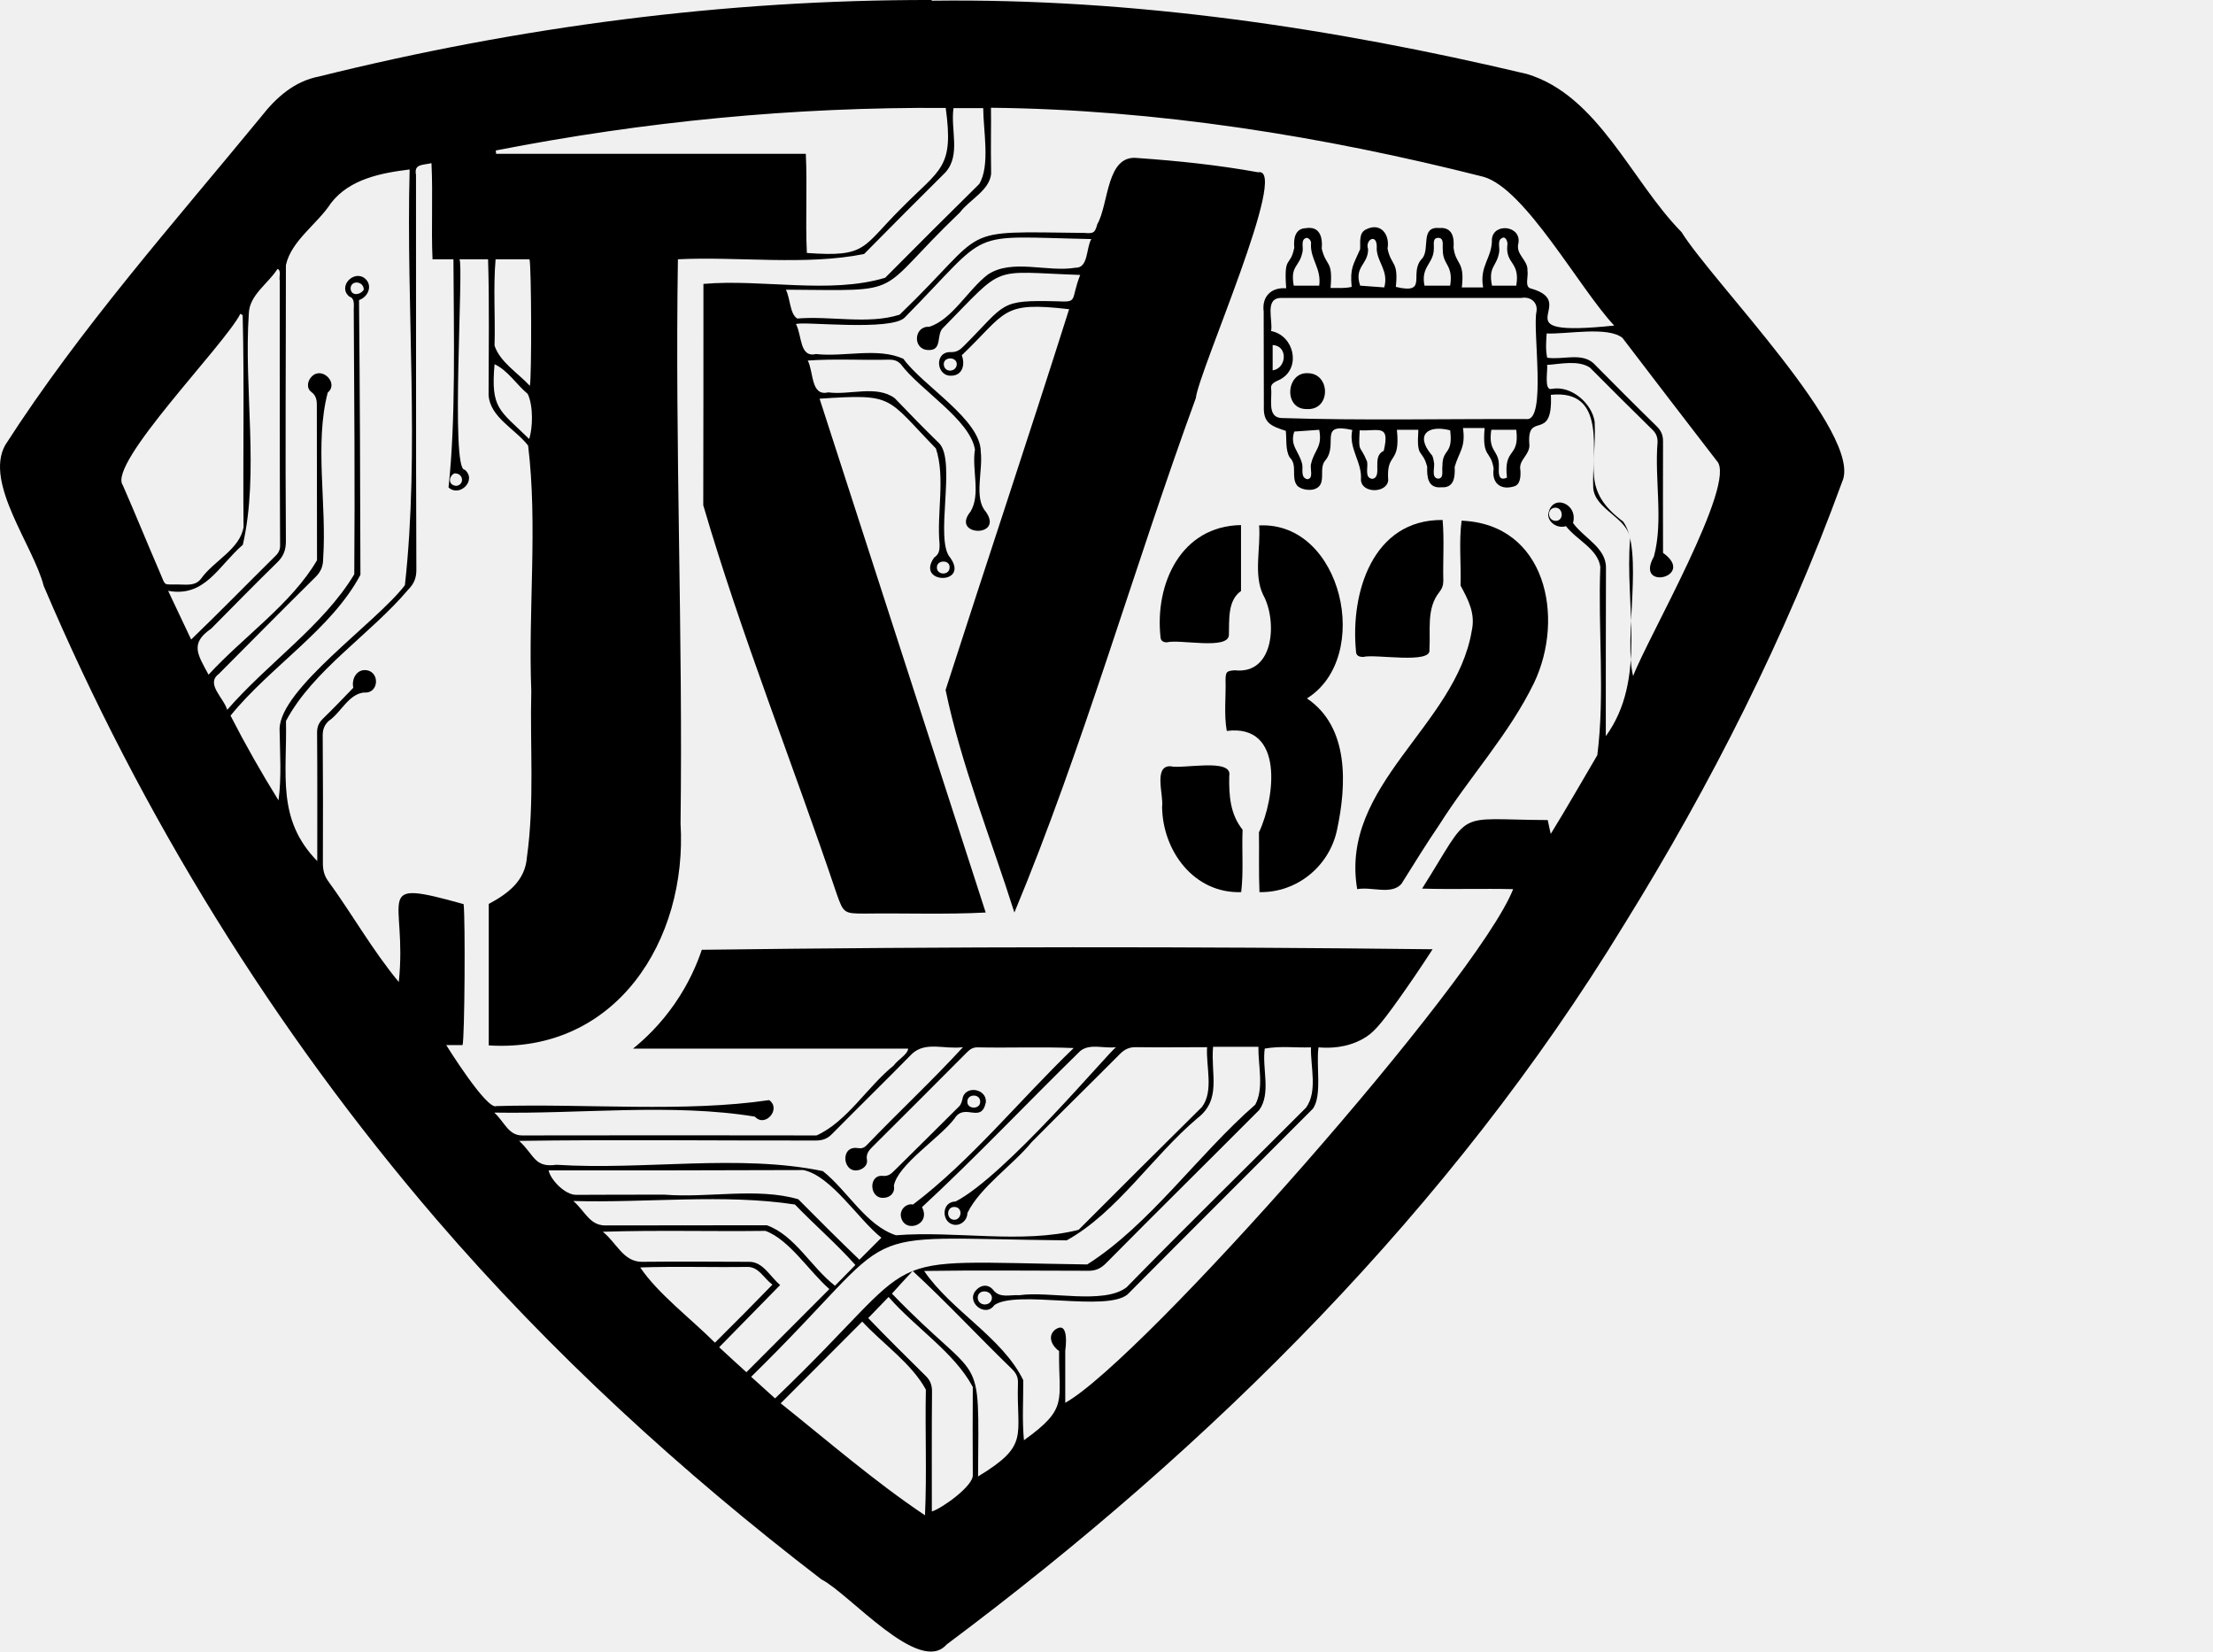
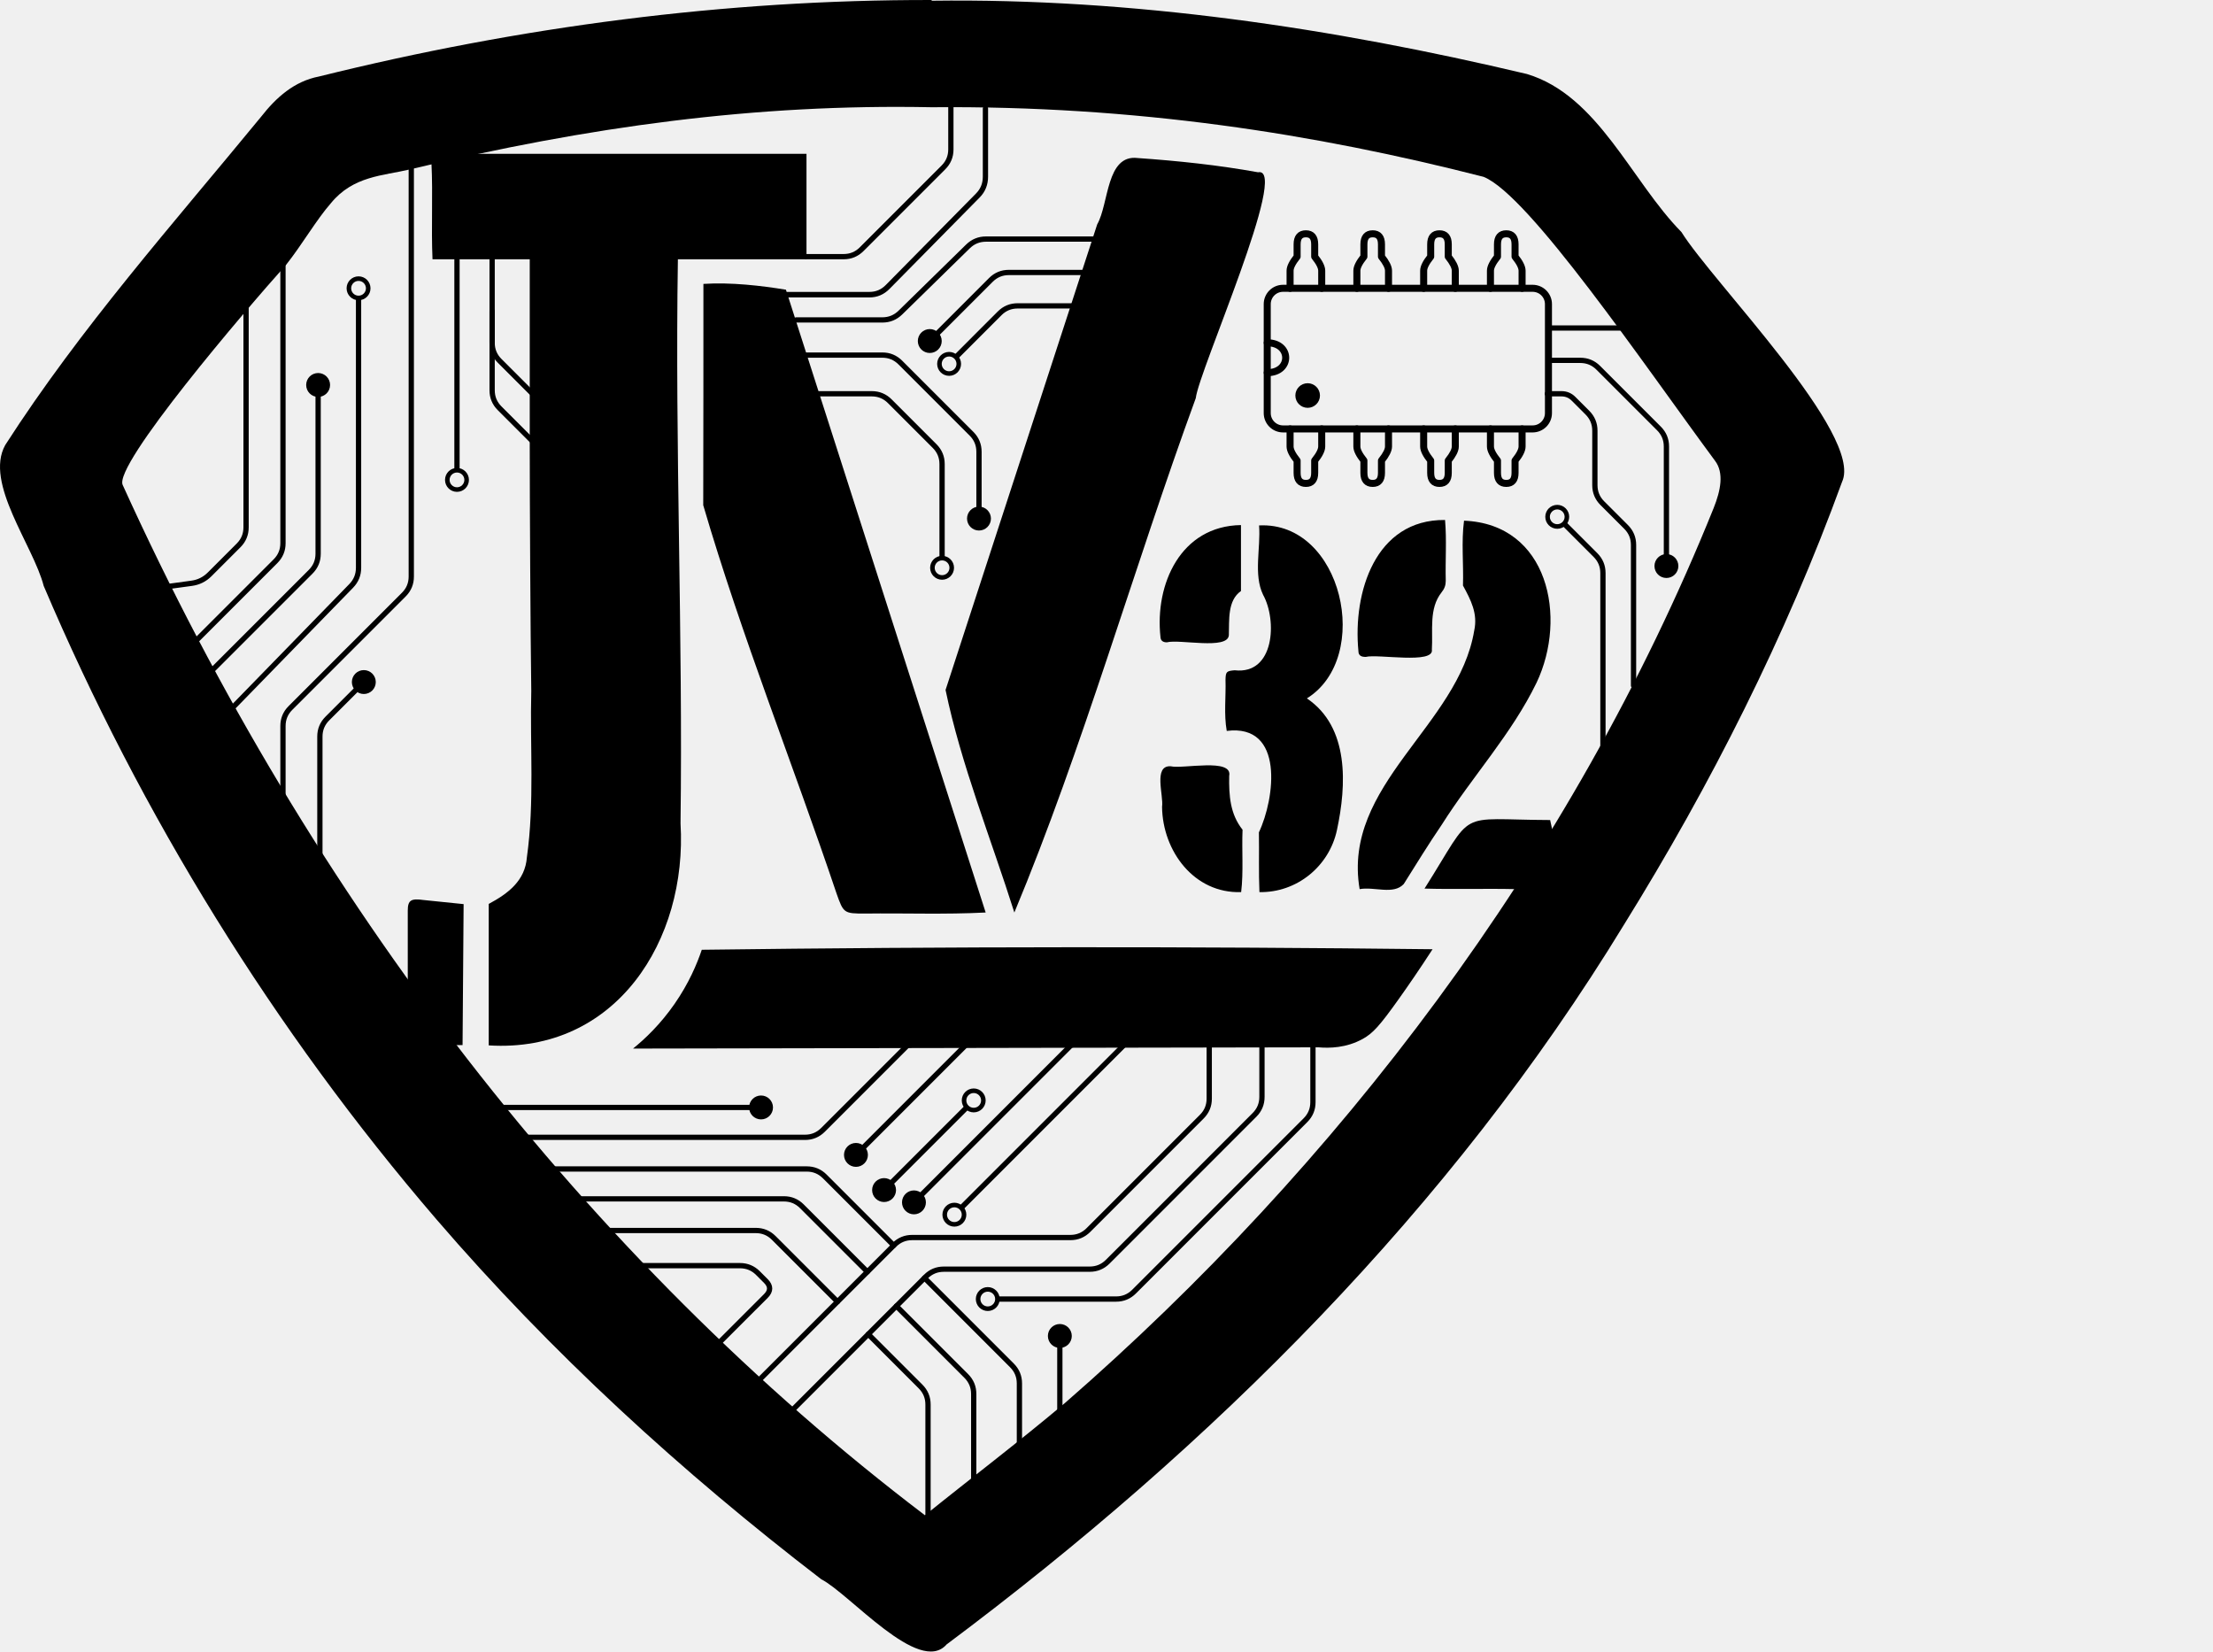
- <svg xmlns="http://www.w3.org/2000/svg" id="Layer 1" data-name="Layer 1" viewBox="0 0 1259.06 939.51">
-   <path id="path1" d="m530.06.4c114.3-1.5,227.8,15.4,338.7,41.7,40.6,12.2,59.4,61,87.9,89.9,17.7,28.5,103.8,115.4,91.4,142.1-32.1,88.1-74.6,172.2-124,251.8-98.6,161.7-234.4,296.7-385.5,409.6-15.6,17.8-55.2-28.9-71.3-37.1-79.5-61-153.6-128.8-219-204.8-92.4-107.5-167.9-229.8-223.4-360.3-5.9-23-33.9-58.5-21.9-80.1,42.8-66.6,95.5-125.8,145.6-186.8,8.6-11,18.9-20.2,33-22.9C295.56,15.2,412.46-.2,530.06,0v.4h0Zm-130.8,539.9c70.24-.92,140.48-1.4,210.73-1.44,68.36-.04,136.72.34,205.07,1.14-7.36,11.36-13.89,20.82-19,28-11.19,15.74-14.97,19.81-20.7,23-9.39,5.22-19.11,5.33-25.2,4.8-1.5,9.8,2.2,27.7-3.3,35-35.1,35.2-70.4,70.3-105.4,105.6-12.3,10-63-2.8-75.7,6-5.3,7.6-16.8-2.1-10.2-8.7,2.8-3,6.9-3.2,9.6.2,3.8,4.8,9.6,2.5,14.7,2.9,17.2-2.5,48.1,5.5,61.1-4.5,33.6-34.4,68.1-68.1,102.1-102.2,6.7-9.3,2.5-23.2,2.8-34.3-9.2.3-17.1-.9-26.3.7-1.6,11.4,3.7,25.3-3.1,34.9-29,29.1-58.3,58-87.2,87.2-3,3-5.8,4.3-10,4.3-31.1,0-62.3-.4-93.5.1,15.8,23,44.4,37.7,56.4,62.1.1,11.6-.7,22.6.4,34.2,25.7-18.4,19.6-22.1,20-50.7-4-2.9-6.8-8.3-2.4-12.1,8.7-6.2,5.9,11.9,5.9,11.9v29.6c43.55-24.2,234.57-240.5,254.83-292.2-17.04-.4-34.07.2-51.81-.3,29.23-46.2,16.83-39.2,71.47-39,.6,2.6,1.01,4.8,1.71,7.9,9.17-14.8,17.64-29.8,26.51-44.8,4.44-35,.3-71.7,1.71-107.2-1.51-10.2-13.31-15.1-19.56-23.1-4.54,1.5-9.98-1.8-10.08-6.5,1.61-12.4,17.24-6.6,14.11,4.7,6.15,8.6,18.85,14,18.75,25.5-.1,31.8-.1,64.1-.1,95.8,23.59-32.5,10.69-74.6,13.81-112.1-1.31-12.4-20.16-16.7-20.97-29.3-.91-20.5,7.86-56.1-24.09-52.8,1.31,28-14.11,8.1-12.2,28.8-.1,5.7-6.35,8.4-5.14,14.1.2,3.4.1,8.5-4.03,9.3-7.36,2.1-12.4-2.1-11.19-10.2-1.61-10.8-6.65-5.6-5.14-23.1h-12.3c1.61,11.1-2.22,13.4-4.74,22.1.3,5.7-.3,12.1-7.56,11.6-7.66.7-8.27-5.8-8.06-11.7-2.92-10.8-6.15-3.8-5.04-21h-12.2c2.12,20.3-6.15,12.2-4.94,28.7-.71,7.5-15.12,7.6-15.52-.2.81-10.2-7.16-17.7-4.94-28.4-19.56-4.4-7.76,7.9-15.22,17.2-4.33,4.6,1.11,13.5-5.85,16.3-3.12,1.3-8.57.3-10.38-2-3.53-4.8.5-11.4-4.13-15.9-2.52-4-1.71-10.6-2.22-15.1-8.57-2.8-12.9-4.5-12.5-14.1,0-17.9-.1-35.9-.1-53.8-1.1-8.4,4.2-13.9,12.81-13.2-1.4-19.5,2.2-11.4,4.61-23.1-.5-5,.4-10.9,6.51-11.1,8.01-1.3,9.71,5.1,9.11,11.7,2.7,10.8,6.41,6.1,5.01,22.3,4.81-.1,7.51.4,12.01-.6-1-10.9.9-12.4,4.81-21.4.3-4-1-9.4,3.6-11.4,8.21-4,13.42,3.1,12.01,11,2,10,6.31,6.8,4.71,21.8,19.12,4.6,6.81-8.1,15.12-16.3,4.41-5.5-1.4-18.2,9.71-17.2,7.21-.5,8.51,5.1,8.01,11.2,1.3,10.1,6.51,7.3,4.71,22.6h12.11c-2.2-12.6,5.21-16.5,5.01-27.5.9-9.3,16.52-7.8,15.12,2.1-1.9,6.9,5.51,9.6,5.11,15.9.6,3.2-1.8,9.3,1.9,10.1,29.53,8.3-20.02,28.1,47.45,21.1-19.62-20.8-50.46-77.7-74.28-84.6-91.5-23.2-185.91-38.3-280.32-39.3.2,9.5-.2,19.8.1,37.6-1,9.5-12.21,14.6-17.72,21.9-49.96,47.8-28.53,44.4-99.01,44,2.6,5.6,2.2,13.7,6.41,16.4,19.02-1.6,40.45,3.5,58.27-2.2,52.16-50.2,30.73-47.3,105.12-46.5,5.01.4,6.01.1,7.31-4.9,6.71-11.7,5.01-39.9,23.03-37.7,22.93,1.6,45.85,4,68.48,8.1,18.32-3.7-33.74,113-35.44,128.5-35.34,96.6-64.27,199.2-103.22,292.6-13.22-41.8-30.33-84.2-39.14-126.6,23.23-72.2,47.35-144.2,70.28-216.6-38.74-4.5-35.14,1.4-61.07,26.2,2,5.2.5,11.3-5.61,11.6-9.01.8-10.31-13.9-.5-13.4,3.3.1,5.21-1.4,7.21-3.4,24.53-24.5,19.72-26.3,53.16-25.5,12.31.6,7.41-.5,13.11-15-52.06-1.8-41.95-6.5-78.09,30.2-4,3.8,0,13.1-8.61,12.5-8.71-.4-8.01-13.7.8-13.2,13.01-4,22.13-21.2,33.34-29.7,13.72-9.2,33.84-1.2,49.86-3.9,7.41.2,6.01-11,9.01-16.3-72.78-1.5-55.66-6.6-106.02,44.5-7.41,8.2-59.57,2-61.97,3.9,3.5,6.6,1.9,19.2,11.41,17,16.12,1.8,35.04-3.9,49.66,2.7,11.31,15.6,44.15,34.6,44.05,53,1.3,10.7-4,26.2,2.8,33.9,10.81,15.1-20.22,14.1-8.61,0,5.91-9.9.6-23.9,2.5-35.3-2.9-17.1-31.24-33.8-42.25-48.6-1.9-2-4-2.5-6.61-2.5-15.52.4-30.73-.6-46.25.5,3.4,6.7,1.7,20.5,11.61,18.1,12.21,1.7,27.43-4.3,37.84,3.3,8.31,8.7,16.82,17.4,25.43,25.8,9.71,10.5-2.9,55,6.21,65,11.01,15.6-19.92,15-9.21-.1,3.1-2.1,3.1-4.6,3.1-7.6-1.7-17.7,3.4-38-2.1-54.5-28.73-29.5-23.33-31.1-66.17-28.3,31.54,97.5,62.87,194.5,94.51,292.3-23.23,1.2-45.55.3-68.68.6-11.91,0-12.21-.2-16.12-11.3-24.83-73.7-54.06-146.5-75.89-221,.1-42,.1-83.9.1-125.9,33.64-2.9,71.88,6,103.42-3.5,17.72-17.9,35.54-35.6,53.46-53.3,6.41-10.4,2.3-30.7,2.3-43.2h-16.92c-1.7,12.6,4.2,26.6-4.51,36.5-15.52,15.4-30.94,30.9-46.35,46.5-33.44,6.7-71.48,1.3-105.92,3-1.7,107.1,2.9,213.7,1.5,320.9,4,66.5-36.74,130.8-109.12,126.3v-80.48c11.2-6,20.7-13.3,21.7-26.49,4.4-31.29,1.7-63.19,2.5-94.68-1.8-46.09,3.7-94.48-1.8-139.57-7.3-9.5-21.8-16.1-22.49-28.89,0-25.79.5-51.29-.3-77.08h-16.3c2.6,2.2-5.2,120.57,3,119.67,7.2,6-2.9,15.9-9.2,10.1,4.2-38.39,3-86.68,2.8-129.77h-11.9c-.8-18.5.3-36.49-.6-54.69-5.3,1.2-10,.4-8.8,6.7.1,74.88-.1,149.87.2,224.75,0,4.6-1.4,7.9-4.6,11.1-21.5,25.49-54.29,45.89-69.58,74.78.7,30.19-5.5,55.89,17.8,79.68,0-24.69.1-48.59-.1-73.18,0-3.3,1-5.5,3.3-7.8,5.9-5.7,11.6-11.7,17.3-17.6-1.2-5.4,2.4-11.4,8.5-9.8,6.8,2,5.6,13.4-2.5,12.5-8.8,1-13,11.4-19.9,16.1-2.5,2.3-3.5,4.8-3.5,8.3.2,24.19.2,48.49.1,72.68,0,3.7.7,6.9,2.8,9.9,13.8,18.9,25.49,39.79,40.39,57.69,5.1-48.69-16.4-59.19,36.89-44.29,1,9.1.6,75.78-.6,80.18h-9.3s23.2,37.4,28.6,34.7c51.2-1.5,107.1,3.7,155.1-3.4,7.1,4.9-2.2,15.9-8.1,9.4-47-7.7-99.7-1.4-148.3-2.3,5.6,4.9,7.9,12.9,15.7,13,55.9-.1,111.8-.1,167.7,0,17.3-7.8,28.9-27.7,43.9-39.8,2.3-3.3,8-6.3,8.2-9.6h-156.5c6.72-5.44,15.52-13.74,23.68-25.51,8.03-11.59,12.68-22.56,15.42-30.69ZM233.06,96.4c-16.2,2-34.2,5.4-44.8,19.2-7.7,11.9-22.5,21.2-25.6,35.2,0,52.4-.4,104.7,0,157.1,0,5-1.4,8.6-4.9,12-12.7,12.4-25.1,25.1-37.6,37.7-12.2,8.4-7.8,14.6-1.5,26.2,19.8-21.6,47.3-40.4,61.7-65.1-.1-28.8,0-57.6-.1-86.5,0-3.4.3-6.7-3.2-9.3-2.9-2.1-2.1-6.6.5-8.9,5.8-5.6,15.3,4,8.9,9.3-7.6,29.1-.5,63.5-2.6,94.3,0,4.4-1.2,7.5-4.3,10.6-18.5,18.3-36.8,36.8-55.1,55.2-7.6,5.6,2.8,13.5,4.8,20.4,23-26.5,54.7-47.9,72.3-77.1.4-50.2,0-100.5-.3-150.8,0-1.8.7-6.4-2.4-7.1-7.2-5.8,2.8-15.9,9.1-10.1,4.1,3.9,1.5,10.2-3.7,12,.5,52.1.7,104.2.8,156.3-16.4,30.9-51.4,52.3-73.9,80.1,8.5,16.6,17.6,32.6,27.3,48.2,1.8-13.4.8-27.1.6-40.5.1-22.9,55.3-60.8,71.3-81.9,8.5-76.4.6-158.3,2.7-236.5h0Zm291.5,590.3c5.6,10.6-11.1,15.5-12.1,4.5,0-3.6,3.2-6.7,7-6,32.6-24.6,61.2-60,91.4-89-18.3-.8-36.5,0-54.8-.4-2.6,0-4.2,1.1-5.9,2.8-17.7,17.8-35.5,35.6-53.3,53.3-2.3,2.3-4.3,4.3-3.6,8,.4,2.5-1.5,4.6-4,5.5-9.8,3.3-11.8-13.9-1.3-12.3,2,.3,3.4.1,5.1-1.6,18.1-18.9,37.1-36.5,54.8-55.8-10.4,1.4-21.2-3.5-29,3.8-15,15.3-30.4,30.3-45.4,45.5-2.7,2.8-5.5,3.8-9.3,3.8-56.3.1-112.5-.6-168.8.2,8.8,8.1,8.6,15.4,21.2,13.6,49.8,3.2,103.8-6.3,151.6,3.6,14.1,11.2,24.5,30.9,41.6,36.5,34-2.7,71.6,5.1,103.9-3.1,23.3-23.4,46.8-46.7,70.2-69.9,6.8-9.2,2.2-22.9,2.9-34-13.6,0-26.8.2-40.3,0-3.8-.1-6.5,1.1-9.2,3.8-16.7,16.8-33.7,33.4-50.3,50.2-10.8,13.2-29.3,25.5-36.6,40.4.1,3.6-3.2,6.8-6.7,6.7-8.1-.3-8.6-13.2,0-13.3,28.4-14.7,87.2-85.1,91.3-87.8-6.8.9-14.9-2.3-20.4,2.2-30.3,29.6-59.2,60.3-90,88.8h0Zm198.6-498.4c13.1,2.6,16.9,20.3,6.1,27-2.3,1.6-6.4,2.1-6.1,5.6.8,5.6-2.5,16.4,5.8,16.9,46.5,1.5,93.1.4,139.6.6,11.4,1.1,3.3-50.9,5.6-61.1.9-5.4-3.5-8.8-8.7-7.8h-137c-9.1.4-4.1,12.9-5.3,18.8Zm-441.1-102.7c.1.6.1,1.3.2,1.9h176.2c.9,19-.3,37.4.6,56.4,34.4,2.5,31.2-3.1,53.8-25.5,22.3-22.6,29.9-22.6,25.2-57-86.4-.6-171.6,7.7-256,24.2h0Zm664.1,228.9c19.2,13.7-16.4,22-5.2,2.1,5.5-20.2.3-43.9,2.1-65.2,0-2.9-.9-5-2.9-6.9-11.9-11.7-23.8-23.5-35.6-35.4-6.7-4.4-16.8-2-24.4-1.5.7,2.1-2.1,15.1,2.8,13.6,11.2-2,22.8,8.4,24.3,18.7,1.2,26-7.5,39,16.2,56.8,12,16.3.1,66.2,5.7,87.9,7.5-20.4,59.6-110.2,47.6-122.4-18-23.3-35.8-46.6-53.7-70-8.4-6.7-31.6-2-43.1-2.5-.3,4.8-.7,9.1.3,13.8,8.9,1.3,19.2-3,26.2,3,11.9,12,23.8,24,35.9,35.8,2.6,2.5,3.8,5,3.8,8.7-.1,21.1,0,42.5,0,63.5h0ZM138.06,179.3c-.4-.2-.9-.5-1.3-.8-9,17.8-75.7,85.3-66.9,97.5,7.2,16.4,13.9,33,21,49.4,3.7,8.4,1.5,6.9,10.6,7.1,4.8,0,9.7,1,13-3.4,7.2-10.1,22.1-16.7,24.1-29.3-.4-40.2.5-80.4-.5-120.5h0Zm302.9,616.2c89.7-85.8,50.9-78,177.6-76.2,35.6-22.6,63-62.5,95.6-90.9,5.1-9.4,1.6-22.4,1.8-32.9h-25.8c-1.4,15.6,5,29.9-8.9,40.6-25.5,21.5-45.9,53.8-74.4,69.5-128.9-1.3-88.8-11.3-179.5,77.6,4.7,4.3,9,8.1,13.6,12.3h0Zm49.6-43.7c-15.6,15.7-30.8,30.9-46.4,46.5,27.2,21.7,53.3,44.4,82.1,63.7,1.1-23.9,0-47.6.5-71.5-8.1-14.9-24.3-25.9-36.2-38.7h0ZM108.76,363.8c16.8-16.2,31.6-31.4,47.9-47.5,1.9-1.8,2.8-3.7,2.7-6.4-.3-50.1-.1-100.2-.2-150.2-.5-2.1,1-6.1-1.3-6.7-5.3,8.4-15.9,14.7-16.3,25.3-2.9,43.1,6,90.4-3.4,131.6-13.8,11.9-21.5,30.1-42.5,26.2,4.6,9.7,8.7,18.5,13.1,27.7h0Zm363.1,369.5c-11.3-9.8-22.8-28.2-36.4-33.1-30.9.4-61.6-.5-92.5.5,8,6.4,11.6,17.1,22.3,17.1,20.2-.2,40.4-.1,60.6,0,8.2-.3,12.2,8.4,18,13.2-11.8,12-23.1,23.5-34.7,35.4,5.4,5,10.5,9.7,15.5,14.2,15.9-15.9,31.4-31.5,47.2-47.3h0Zm-159.7-67.5c.8,4.9,9.2,14.1,15.8,13.9,16.7-.1,33.4-.1,50.1-.1,24.9,2,52.6-4.2,76.1,2.6,11.5,11.6,23,23.1,34.8,34.4l12.5-12.5c-13.3-10.6-28.5-35.2-44.4-38.5-48.3.2-96.6.2-144.9.2h0Zm218,194c5-1.3,23.8-14.4,23.3-20.8-.1-16.7-.1-33.4,0-50-10.5-19.7-32.9-33.9-47.9-51.2-3.9,4.1-7.7,7.9-11.6,12,10.6,11.1,21.8,22.1,32.7,32.9,2.6,2.5,3.6,5.2,3.6,8.8-.2,22.7-.1,45.5-.1,68.3h0Zm-55.1-128.4c4.2-4.3,8-8.1,11.6-11.8-10.8-12.1-23.1-22.7-34.4-34.4-40.5-6.2-84.4-.8-126.1-2,6.6,5.6,9.2,13.8,18,13.9,30.7-.1,61.4,0,92.1-.1,16,5.7,25.2,23.9,38.8,34.4h0Zm32.4,4.5c52.4,54.3,49.4,28.8,49,104,29.7-18,21.7-22.7,22.7-53.3.1-3.3-1.1-5.5-3.4-7.8-19.1-18.5-37-37.8-56.5-55.8-4,4.3-7.6,8.2-11.8,12.9h0Zm-143.2-14.9c10,14.9,28.6,28.9,42.5,42.8,11.2-11.1,21.9-21.9,32.7-33-5.3-4-7.8-10.4-14.7-10.1-20.2.3-40.4-.4-60.5.3Zm-82.3-573.5c-1.4,16.2-.1,32.8-.6,49.1,3.1,9.4,13.4,15.6,20.1,22.9,1.1-5.3.9-67.6-.2-72h-19.3Zm19.1,102.2c2.1-6.3,2.4-18.8-.8-25.6-6.4-5.3-11.4-13.5-18.9-16.9-2.2,25.4,2.7,25.9,19.7,42.5h0Zm472.5-4.9c-.7,13.6,0,7.4,4.2,17.7.8,3.2-1.7,9.4,3,9.9,6.2-1-.8-12.7,6.5-15.9,3.6-15.4-2.5-11.2-13.7-11.7h0Zm-37.2.7c-2.7,8.1,2.7,11,4.5,18.5.6,2.9-1.1,7.7,2.9,8.6,3.9-.3,1.3-6.3,2.2-8.9,1.9-8.1,6.5-9.2,4.6-19.2l-14.2,1h0Zm74.1-83h14.6c1.9-12.1-4.3-11.5-4.2-20.5-.3-2.4,1-6.8-2.8-6.7-3.2.2-2.1,3.8-2.3,6,.1,8.7-7.6,10.2-5.3,21.2Zm46.9,109.2c-2-17.5,7.3-10.8,5.3-27.2h-14.2c-2,13,4.7,11.3,4.3,20.9-.1,3.2-.6,8.7,4.6,6.3h0Zm5.3-109.2c2.3-13.8-6.1-12-5.1-22.9.4-1.6-.5-4.2-2-4.5-4.1.8-2.2,5.2-2.6,8.1-1.3,8.6-6.4,8.2-4.1,19.3h13.8Zm-112.1,0c1.3-9.8-5-14.8-4.7-23.5.4-1.7-.9-3.5-2.4-3.7-3.7.7-1.8,5.3-2.4,7.9-1.7,9-7.1,7.5-5,19.3h14.5Zm74.5,82.3c-12.6-3.3-20,2.5-10.8,13.7,1,.8,1.3,2.8,1.5,4.2.9,2.9-1.9,9.1,2.5,9.6,3.5-.3,1.9-4.8,2.4-7.1-.1-10.4,6.2-6.1,4.4-20.4h0Zm-37.5-81.3c2.6-9.5-4-14.2-4.3-21.9.7-9.6-6.9-5.3-4.9.1.1,8.9-8.2,9.9-4.5,20.8l13.7,1h0Zm-63.5,47.2c8.1-1.2,8.8-14.1,0-14.4v14.4Zm-159.7,527.7c-.1-4.6-7.8-5.3-8.1-.4,0,5.3,7.7,5.4,8.1.4h0Zm320.9-442.1c4.7-.2,4.1-7.6-.4-7.5-5.1.3-4.5,7.6.4,7.5h0Zm-340.9-89.2c-.2-4.5-7.8-4.2-7.4.4.5,4.8,7.3,4.2,7.4-.4h0Zm-4.1,115.5c.1-4.3-7.2-4.1-7.2,0-.4,4.7,7.4,5,7.2,0h0Zm2.9,364c-4.8-.3-5,7-.4,7.3,4.5.1,5.2-7.1.4-7.3h0Zm-284.7-417.3c-3.3,1.7-3.6,6.7,1.1,7.1,4.8-.5,4.3-7.4-1.1-7.1Zm-51.5-104.5c0-5-7.3-5.6-7.5-.8.2,4.7,5.7,3.8,7.5.8h0Z" />
-   <path id="path3" d="m772.16,505.8c-10.1-59.4,56.2-92.9,65.2-147.1,2.1-9.7-1.9-17.3-6.4-25.6.4-12.3-1-24.8.6-36.9,48,1.9,58.9,55,41.3,92.1-14.2,29.3-36.7,53.5-54,80.9-7.5,11-14.5,22.4-21.6,33.7-5.9,6.3-16.5,1.4-25.1,2.9Z" />
-   <path id="path4" d="m743.56,397.3c24.2,16.3,22.6,49.3,17.1,74.9-4.4,20.6-22.8,35.7-44.1,35.3-.5-11.4-.1-22.6-.3-34,9.1-19.2,14.7-61.9-18.3-57.7-1.7-9.6-.4-19.4-.7-29.1.1-4.6.6-5,5.2-5.4,22.8,2.6,24.2-28.5,16.2-42.9-5.6-11.6-1.3-26.6-2.3-39.5,47.4-2.4,64.7,75.1,27.2,98.4h0Z" />
-   <path id="path5" d="m820.76,295.8c1,11.6.1,23,.4,34.6,0,2.5-.7,4.5-2.4,6.6-7.3,9.2-4.8,21.7-5.5,32.5,1.5,8.5-30.8,2.4-37.6,4.2-2.4,0-4.2-.6-4.2-3.4-3.2-33.1,9.5-74.9,49.3-74.5h0Z" />
-   <path id="path6" d="m706.16,507.5c-26.8.9-44.7-23.4-45-48.5,1-6.4-5.1-23.5,4.8-23.1,7.1,1.7,35.5-4.9,33.4,5.5-.2,11.2.5,21.7,7.6,30.6-.5,11.8.6,24-.8,35.5Z" />
-   <path id="path7" d="m706.06,298.7v37.5c-7.8,5.5-6.6,16.6-6.9,25.2-.7,8.4-27.9,2.1-35.3,4-2,0-3.5-.8-3.6-3-3.3-30.1,11.5-63.2,45.8-63.7Z" />
-   <path id="path8" d="m502.76,681.4c-8.2.6-8.8-13.1-.7-12.5,3.4.4,5.1-1.3,7.1-3.3,12.2-12.1,24.4-24.1,36.6-36.3,1-1,1.4-2.6,1.8-4,1.2-8.3,14.2-6.1,13.3,1.9-2.7,12.3-12-.2-17.8,9.1-8.4,11.1-32.2,26.1-34.5,38.2.8,3.9-2,6.8-5.8,6.9h0Zm54.9-54.6c.2-4.8-7.5-4.7-7.3,0,0,4.4,7.4,4.3,7.3,0Z" />
-   <path id="path10" d="m743.76,232.7c-13.7.5-12.2-21.1.3-20.4,13,.1,13.2,21-.3,20.4h0Z" />
+ <svg xmlns="http://www.w3.org/2000/svg" width="629.55" height="469.76" version="1.1" viewBox="0 0 1259.1 939.51">
+   <defs>
+     <mask id="hole-04" x="-100" y="-100" width="1500" height="1200" style="mask-type:luminance" maskUnits="userSpaceOnUse">
+       <rect x="-100" y="-100" width="1500" height="1200" fill="#fff" />
+       <circle cx="204" cy="164" r="4.2" />
+     </mask>
+     <mask id="hole-07" x="-100" y="-100" width="1500" height="1200" style="mask-type:luminance" maskUnits="userSpaceOnUse">
+       <rect x="-100" y="-100" width="1500" height="1200" fill="#fff" />
+       <circle cx="260" cy="273" r="4.2" />
+     </mask>
+     <mask id="hole-14" x="-100" y="-100" width="1500" height="1200" style="mask-type:luminance" maskUnits="userSpaceOnUse">
+       <rect x="-100" y="-100" width="1500" height="1200" fill="#fff" />
+       <circle cx="540" cy="207" r="4.2" />
+     </mask>
+     <mask id="hole-16" x="-100" y="-100" width="1500" height="1200" style="mask-type:luminance" maskUnits="userSpaceOnUse">
+       <rect x="-100" y="-100" width="1500" height="1200" fill="#fff" />
+       <circle cx="536" cy="323" r="4.2" />
+     </mask>
+     <mask id="hole-20" x="-100" y="-100" width="1500" height="1200" style="mask-type:luminance" maskUnits="userSpaceOnUse">
+       <rect x="-100" y="-100" width="1500" height="1200" fill="#fff" />
+       <circle cx="886" cy="294" r="4.2" />
+     </mask>
+     <mask id="hole-28" x="-100" y="-100" width="1500" height="1200" style="mask-type:luminance" maskUnits="userSpaceOnUse">
+       <rect x="-100" y="-100" width="1500" height="1200" fill="#fff" />
+       <circle cx="554" cy="626" r="4.2" />
+     </mask>
+     <mask id="hole-30" x="-100" y="-100" width="1500" height="1200" style="mask-type:luminance" maskUnits="userSpaceOnUse">
+       <rect x="-100" y="-100" width="1500" height="1200" fill="#fff" />
+       <circle cx="543" cy="691" r="4.2" />
+     </mask>
+     <mask id="hole-33" x="-100" y="-100" width="1500" height="1200" style="mask-type:luminance" maskUnits="userSpaceOnUse">
+       <rect x="-100" y="-100" width="1500" height="1200" fill="#fff" />
+       <circle cx="562" cy="739" r="4.2" />
+     </mask>
+   </defs>
+   <g fill="none" stroke="#000" stroke-linecap="round" stroke-linejoin="round" stroke-width="3">
+     <path d="m140 168v132q0 6-4.243 10.243l-16.515 16.515q-4.243 4.243-10.188 5.053l-16.055 2.189" />
+     <path d="m161 147v162q0 6-4.243 10.243l-53.757 53.757" />
+     <path d="m181 219v96q0 6-4.243 10.243l-58.757 58.757" />
+     <circle cx="181" cy="219" r="5.5" fill="#000" stroke-width="2.6" />
+     <g mask="url(#hole-04)">
+       <path d="m204 164v159q0 6-4.186 10.298l-70.814 72.702" />
+       <circle cx="204" cy="164" r="5.5" fill="#000" stroke-width="2.6" />
+     </g>
+     <path d="m234 93v235q0 6-4.243 10.243l-64.515 64.515q-4.243 4.243-4.243 10.243v52" />
+     <path d="m207 388-20.757 20.757q-4.243 4.243-4.243 10.243v82" />
+     <circle cx="207" cy="388" r="5.5" fill="#000" stroke-width="2.6" />
+     <g mask="url(#hole-07)">
+       <path d="m260 147.51v125.49" />
+       <circle cx="260" cy="273" r="5.5" fill="#000" stroke-width="2.6" />
+     </g>
+     <path d="m280 147.51v74.49q0 6 4.243 10.243l18.757 18.757" />
+     <path d="m280 177v18q0 6 4.243 10.243l18.757 18.757" />
+     <path d="m459 146h21q6 0 10.243-4.243l46.515-46.515q4.243-4.243 4.243-10.243v-24" />
+     <g transform="matrix(.99938 0 0 1.0483 1.021 -2.2025)">
+       <path d="m447 162h47q6 0 10.314-4.17l51.372-49.66q4.314-4.17 4.314-10.17v-37" />
+     </g>
+     <path d="m453 182h49q6 0 10.288-4.197l38.424-37.606q4.288-4.197 10.288-4.197h64" />
+     <path d="m529 194 34.757-34.757q4.243-4.243 10.243-4.243h43" />
+     <circle cx="529" cy="194" r="5.5" fill="#000" stroke-width="2.6" />
+     <g mask="url(#hole-14)">
+       <path d="m540 207 28.757-28.757q4.243-4.243 10.243-4.243h32" />
+       <circle cx="540" cy="207" r="5.5" fill="#000" stroke-width="2.6" />
+     </g>
+     <path d="m453 202h49q6 0 10.243 4.243l40.515 40.515q4.243 4.243 4.243 10.243v38" />
+     <circle cx="557" cy="295" r="5.5" fill="#000" stroke-width="2.6" />
+     <g mask="url(#hole-16)">
+       <path d="m458 224h38q6 0 10.243 4.243l25.515 25.515q4.243 4.243 4.243 10.243v59" />
+       <circle cx="536" cy="323" r="5.5" fill="#000" stroke-width="2.6" />
+     </g>
+     <g transform="translate(.70651 -1.413)">
+       <path d="m881 188h40" />
+     </g>
+     <g transform="translate(2.1195)">
+       <path d="m879 205h18q6 0 10.243 4.243l34.515 34.515q4.243 4.243 4.243 10.243v68" />
+       <circle cx="946" cy="322" r="5.5" fill="#000" stroke-width="2.6" />
+     </g>
+     <g transform="translate(1.413)">
+       <path d="m 879,224 h 8 q 4,0 6.828,2.828 l 7.929,7.929 Q 906,239 906,245 v 31 q 0,6 4.243,10.243 l 13.515,13.515 Q 928,304 928,310 v 80" />
+     </g>
+     <g mask="url(#hole-20)">
+       <path d="m886 294 21.757 21.757q4.243 4.243 4.243 10.243v102" />
+       <circle cx="886" cy="294" r="5.5" fill="#000" stroke-width="2.6" />
+     </g>
+     <path d="m276 630h157" />
+     <circle cx="433" cy="630" r="5.5" fill="#000" stroke-width="2.6" />
+     <path d="m286 647h172q6 0 10.243-4.243l49.757-49.757" />
+     <path d="m306 665h153q6 0 10.243 4.243l39.257 39.257" />
+     <path d="m323 682h123q6 0 10.243 4.243l37.257 37.257" />
+     <path d="m340 700h90q6 0 10.243 4.243l36.257 36.257" />
+     <path d="m360 720h61q6 0 10.243 4.243l4.515 4.515q4.243 4.243 0 8.485l-26.757 26.757" />
+     <path d="m551 593-64 64" />
+     <circle cx="487" cy="657" r="5.5" fill="#000" stroke-width="2.6" />
+     <g mask="url(#hole-28)">
+       <path d="m554 626-51 51" />
+       <circle cx="554" cy="626" r="5.5" fill="#000" stroke-width="2.6" />
+       <circle cx="503" cy="677" r="5.5" fill="#000" stroke-width="2.6" />
+     </g>
+     <path d="m611 593-91 91" />
+     <circle cx="520" cy="684" r="5.5" fill="#000" stroke-width="2.6" />
+     <g mask="url(#hole-30)">
+       <path d="m641 593-98 98" />
+       <circle cx="543" cy="691" r="5.5" fill="#000" stroke-width="2.6" />
+     </g>
+     <path d="m688 592v33q0 6-4.243 10.243l-64.515 64.515q-4.243 4.243-10.243 4.243h-90q-6 0-10.243 4.243l-98.757 98.757" />
+     <path d="m718 592v32q0 6-4.243 10.243l-83.515 83.515q-4.243 4.243-10.243 4.243h-83q-6 0-10.243 4.243l-88.757 88.757" />
+     <g mask="url(#hole-33)">
+       <path d="m747 592v35q0 6-4.243 10.243l-97.515 97.515q-4.243 4.243-10.243 4.243h-73" />
+       <circle cx="562" cy="739" r="5.5" fill="#000" stroke-width="2.6" />
+     </g>
+     <path d="m494 759 29.757 29.757q4.243 4.243 4.243 10.243v67" />
+     <path d="m510 743 39.757 39.757q4.243 4.243 4.243 10.243v53" />
+     <path d="m526 727 49.757 49.757q4.243 4.243 4.243 10.243v39" />
+     <path d="m603 760v46" />
+     <circle cx="603" cy="760" r="5.5" fill="#000" stroke-width="2.6" />
+   </g>
+   <g>
+     <path id="letter-j" d="m245.48 87.5h213.38v60h-73.17c-1.7 107.1 2.9 213.7 1.5 320.9 4 66.5-36.74 130.8-109.12 126.3v-80.48c11.2-6 20.7-13.3 21.7-26.49 4.4-31.29 1.7-63.19 2.5-94.68-0.47-33.05-0.87-108.05-0.87-139.57v-105.97h-55.32c-0.8-18.5 0.3-36.49-0.6-54.69zm-13.48 507.01v-76.51c0-6 2-7 9-6l22.78 2.33-0.6 80.18z" />
+     <path id="letter-v" d="m400.21 161.5c15.79-1 32.79 1 46.95 3.3l113.64 354.3c-23.23 1.2-45.55 0.3-68.68 0.6-11.91 0-12.21-0.2-16.12-11.3-24.83-73.7-54.06-146.5-75.89-221 0.1-42 0.1-83.9 0.1-125.9zm224.06-33.9c6.71-11.7 5.01-39.9 23.03-37.7 22.93 1.6 45.85 4 68.48 8.1 18.32-3.7-33.74 113-35.44 128.5-35.34 96.6-64.27 199.2-103.22 292.6-13.22-41.8-30.33-84.2-39.14-126.6l86.29-264.9z" />
+     <path d="M743.56,397.3c24.2,16.3,22.6,49.3,17.1,74.9-4.4,20.6-22.8,35.7-44.1,35.3-.5-11.4-.1-22.6-.3-34,9.1-19.2,14.7-61.9-18.3-57.7-1.7-9.6-.4-19.4-.7-29.1.1-4.6.6-5,5.2-5.4,22.8,2.6,24.2-28.5,16.2-42.9-5.6-11.6-1.3-26.6-2.3-39.5,47.4-2.4,64.7,75.1,27.2,98.4h0Z M706.16,507.5c-26.8.9-44.7-23.4-45-48.5,1-6.4-5.1-23.5,4.8-23.1,7.1,1.7,35.5-4.9,33.4,5.5-.2,11.2.5,21.7,7.6,30.6-.5,11.8.6,24-.8,35.5Z M706.06,298.7v37.5c-7.8,5.5-6.6,16.6-6.9,25.2-.7,8.4-27.9,2.1-35.3,4-2,0-3.5-.8-3.6-3-3.3-30.1,11.5-63.2,45.8-63.7Z" />
+     <path d="m773.57 505.8c-10.1-59.4 56.2-92.9 65.2-147.1 2.1-9.7-1.9-17.3-6.4-25.6 0.4-12.3-1-24.8 0.6-36.9 48 1.9 58.9 55 41.3 92.1-14.2 29.3-36.7 53.5-54 80.9-7.5 11-14.5 22.4-21.6 33.7-5.9 6.3-16.5 1.4-25.1 2.9zm48.6-210c1 11.6 0.1 23 0.4 34.6 0 2.5-0.7 4.5-2.4 6.6-7.3 9.2-4.8 21.7-5.5 32.5 1.5 8.5-30.8 2.4-37.6 4.2-2.4 0-4.2-0.6-4.2-3.4-3.2-33.1 9.5-74.9 49.3-74.5zm-11.68 209.7c29.23-46.2 16.83-39.2 71.47-39 0.6 2.6 1.01 4.8 1.71 7.9l-21.37 31.4c-17.04-0.4-34.07 0.2-51.81-0.3z" />
+     <path id="underline" d="m399.26 540.3c70.24-0.92 140.48-1.4 210.73-1.44 68.36-0.04 136.72 0.34 205.07 1.14-7.36 11.36-13.89 20.82-19 28-11.19 15.74-14.97 19.81-20.7 23-9.39 5.22-19.11 5.33-25.2 4.8l-389.98 0.71c6.72-5.44 15.52-13.74 23.68-25.51 8.03-11.59 12.68-22.56 15.42-30.69z" />
+   </g>
+   <g id="ic" fill="none" stroke="#000" stroke-linecap="round" stroke-linejoin="round" stroke-width="4">
+     <path d="m734 164v-10q0-3 4-8v-7q0-6 5-6t5 6v7q4 5 4 8v10m-18 80v10q0 3 4 8v7q0 6 5 6t5-6v-7q4-5 4-8v-10m20-80v-10q0-3 4-8v-7q0-6 5-6t5 6v7q4 5 4 8v10m-18 80v10q0 3 4 8v7q0 6 5 6t5-6v-7q4-5 4-8v-10m20-80v-10q0-3 4-8v-7q0-6 5-6t5 6v7q4 5 4 8v10m-18 80v10q0 3 4 8v7q0 6 5 6t5-6v-7q4-5 4-8v-10m20-80v-10q0-3 4-8v-7q0-6 5-6t5 6v7q4 5 4 8v10m-18 80v10q0 3 4 8v7q0 6 5 6t5-6v-7q4-5 4-8v-10" />
+     <rect x="721" y="164" width="160" height="80" rx="9" />
+     <path d="m721 195c14 0 14 17 0 17" />
+     <circle cx="744" cy="225" r="7" fill="#000" stroke="none" />
+   </g>
+   <path id="shield" d="m530.06 0.4c114.3-1.5 227.8 15.4 338.7 41.7 40.6 12.2 59.4 61 87.9 89.9 17.7 28.5 103.8 115.4 91.4 142.1-32.1 88.1-74.6 172.2-124 251.8-98.6 161.7-234.4 296.7-385.5 409.6-15.6 17.8-55.2-28.9-71.3-37.1-79.5-61-153.6-128.8-219-204.8-92.4-107.5-167.9-229.8-223.4-360.3-5.9-23-33.9-58.5-21.9-80.1 42.8-66.6 95.5-125.8 145.6-186.8 8.6-11 18.9-20.2 33-22.9 114-28.3 230.9-43.7 348.5-43.5v0.4zm-341.8 115.2c-8.26 9.4-16.26 23.4-25.6 35.2-22.66 25.2-98.66 114.2-92.8 125.2 107.14 236 264.14 440 456.4 586 24.74-20 53.74-42 79.8-64 153.94-134 287.94-308 368.94-509 4-10 6-20 0.76-26.9-40.76-55.1-105.76-151.1-131.65-161.5-96.11-24.6-198.11-40.6-314.05-39.6-100.06-2-195.06 11-297 35.4-15.06 3.6-32.06 3.6-44.8 19.2z" />
</svg>
